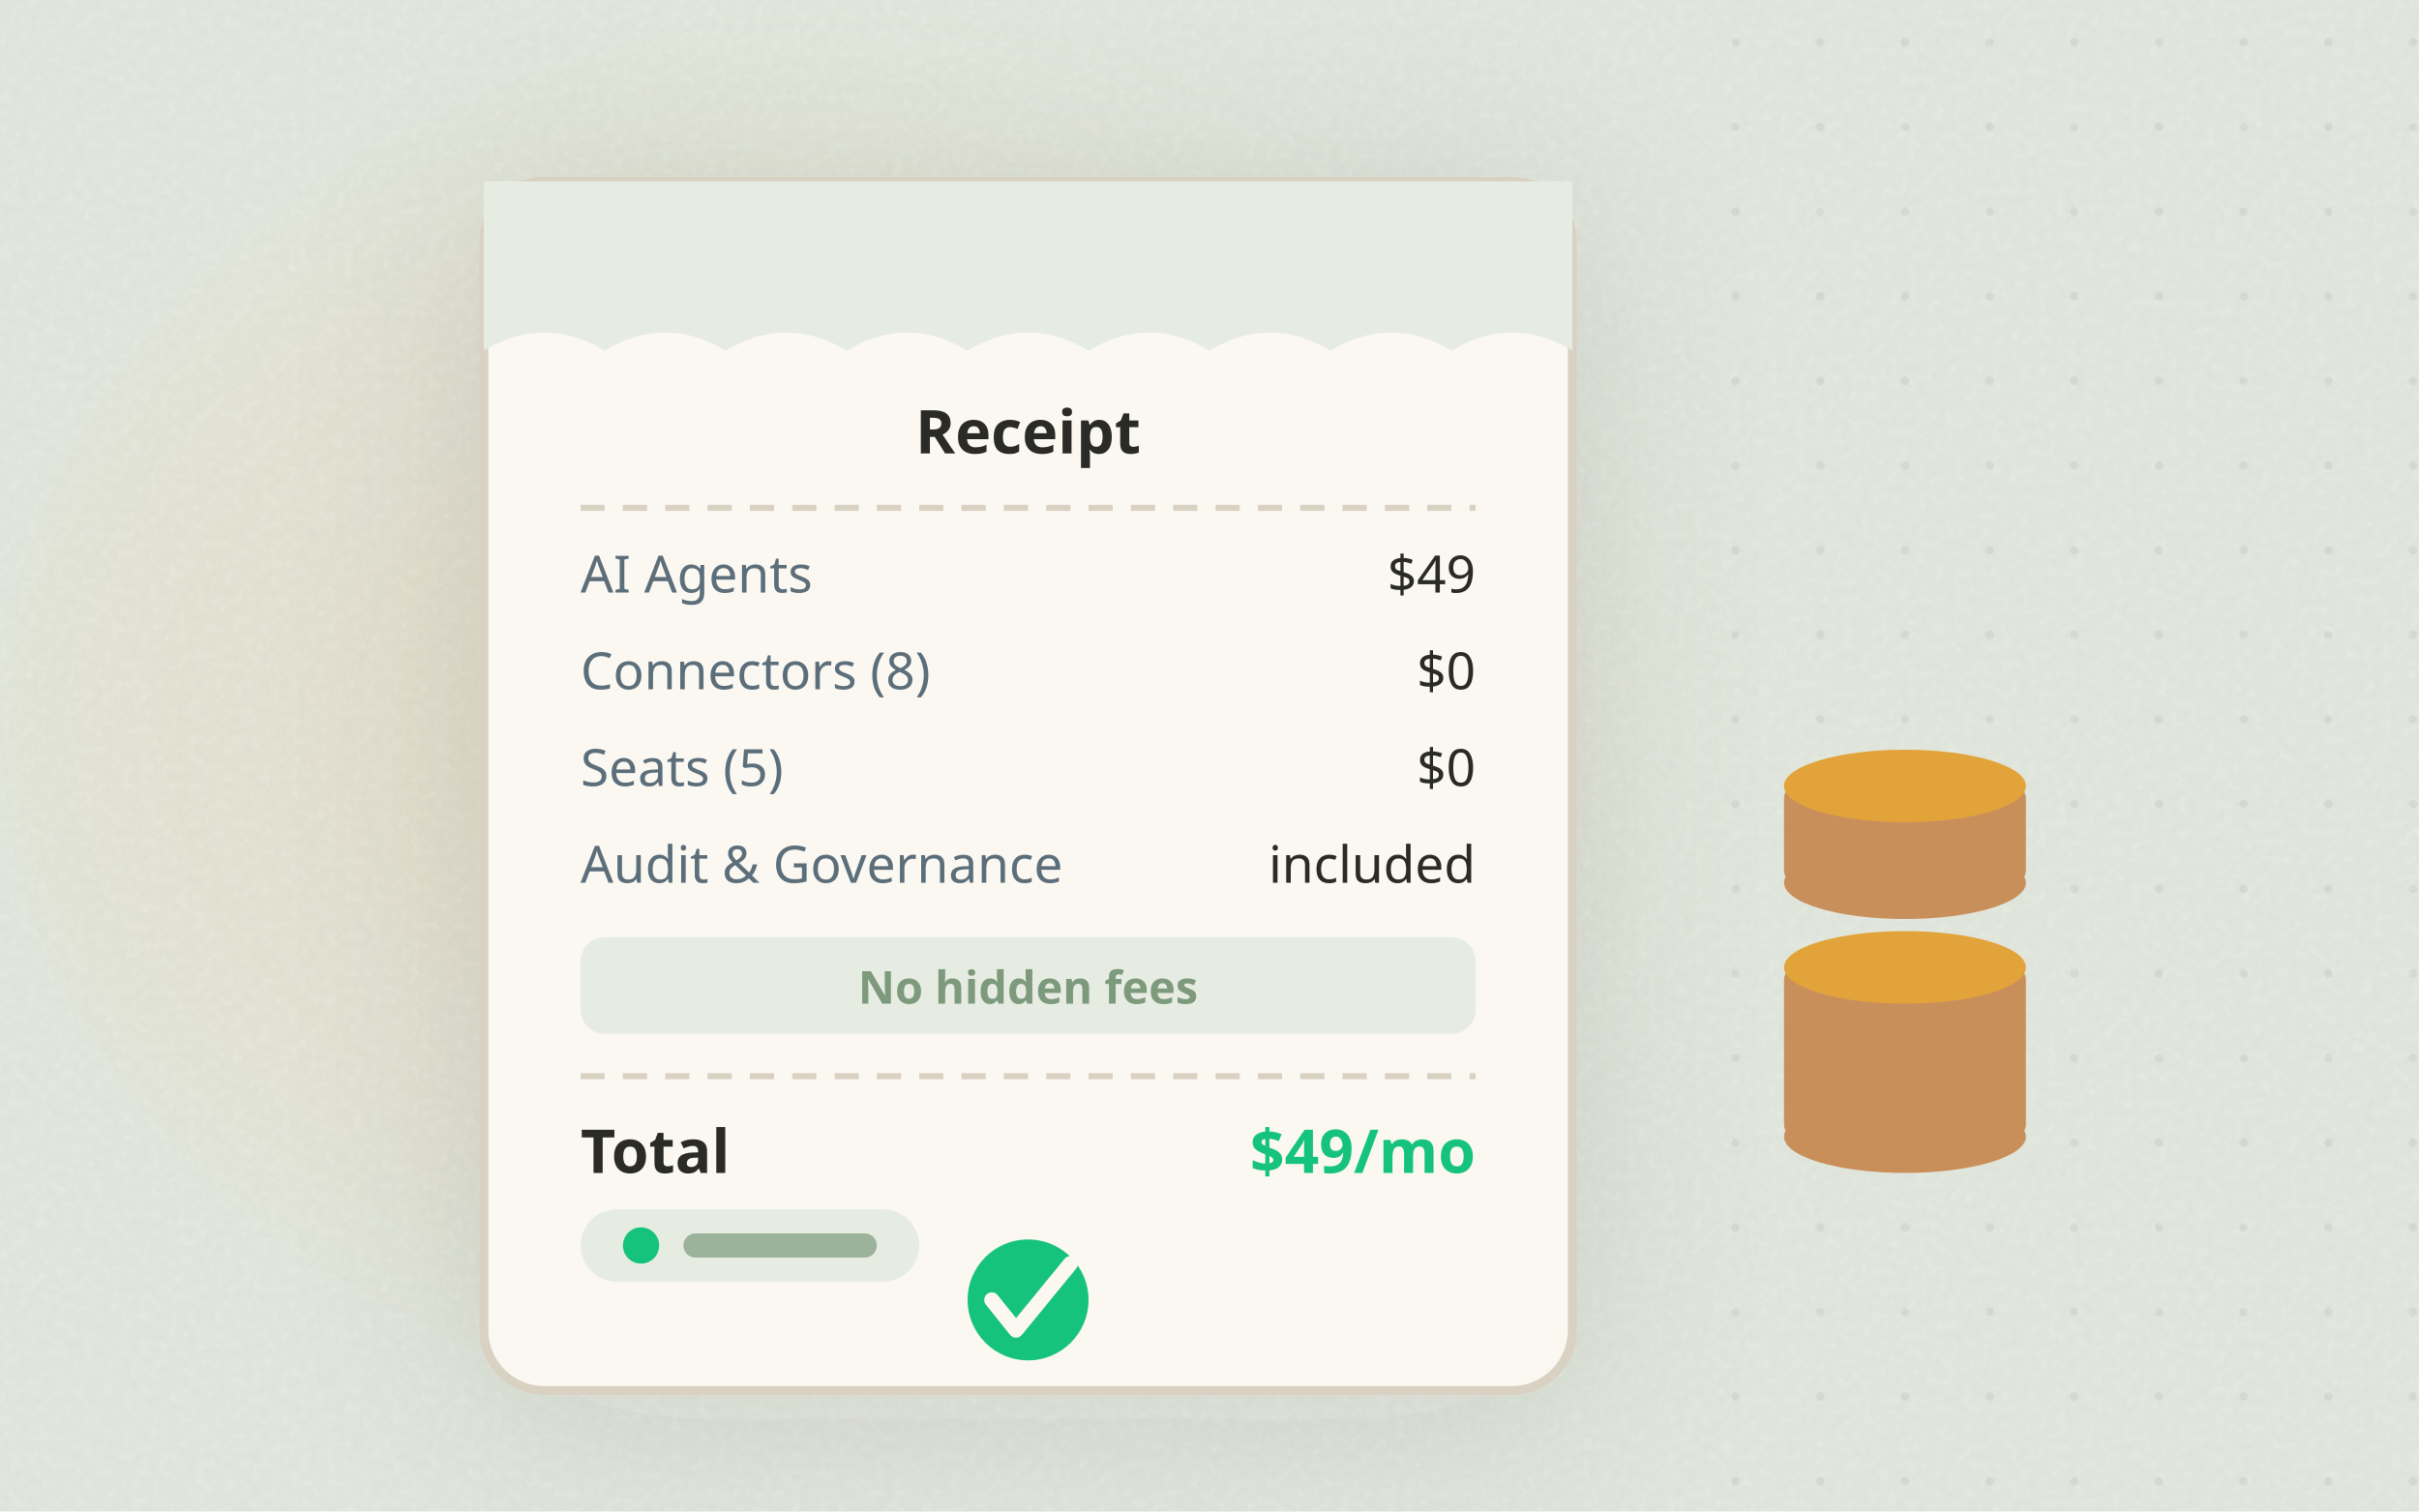
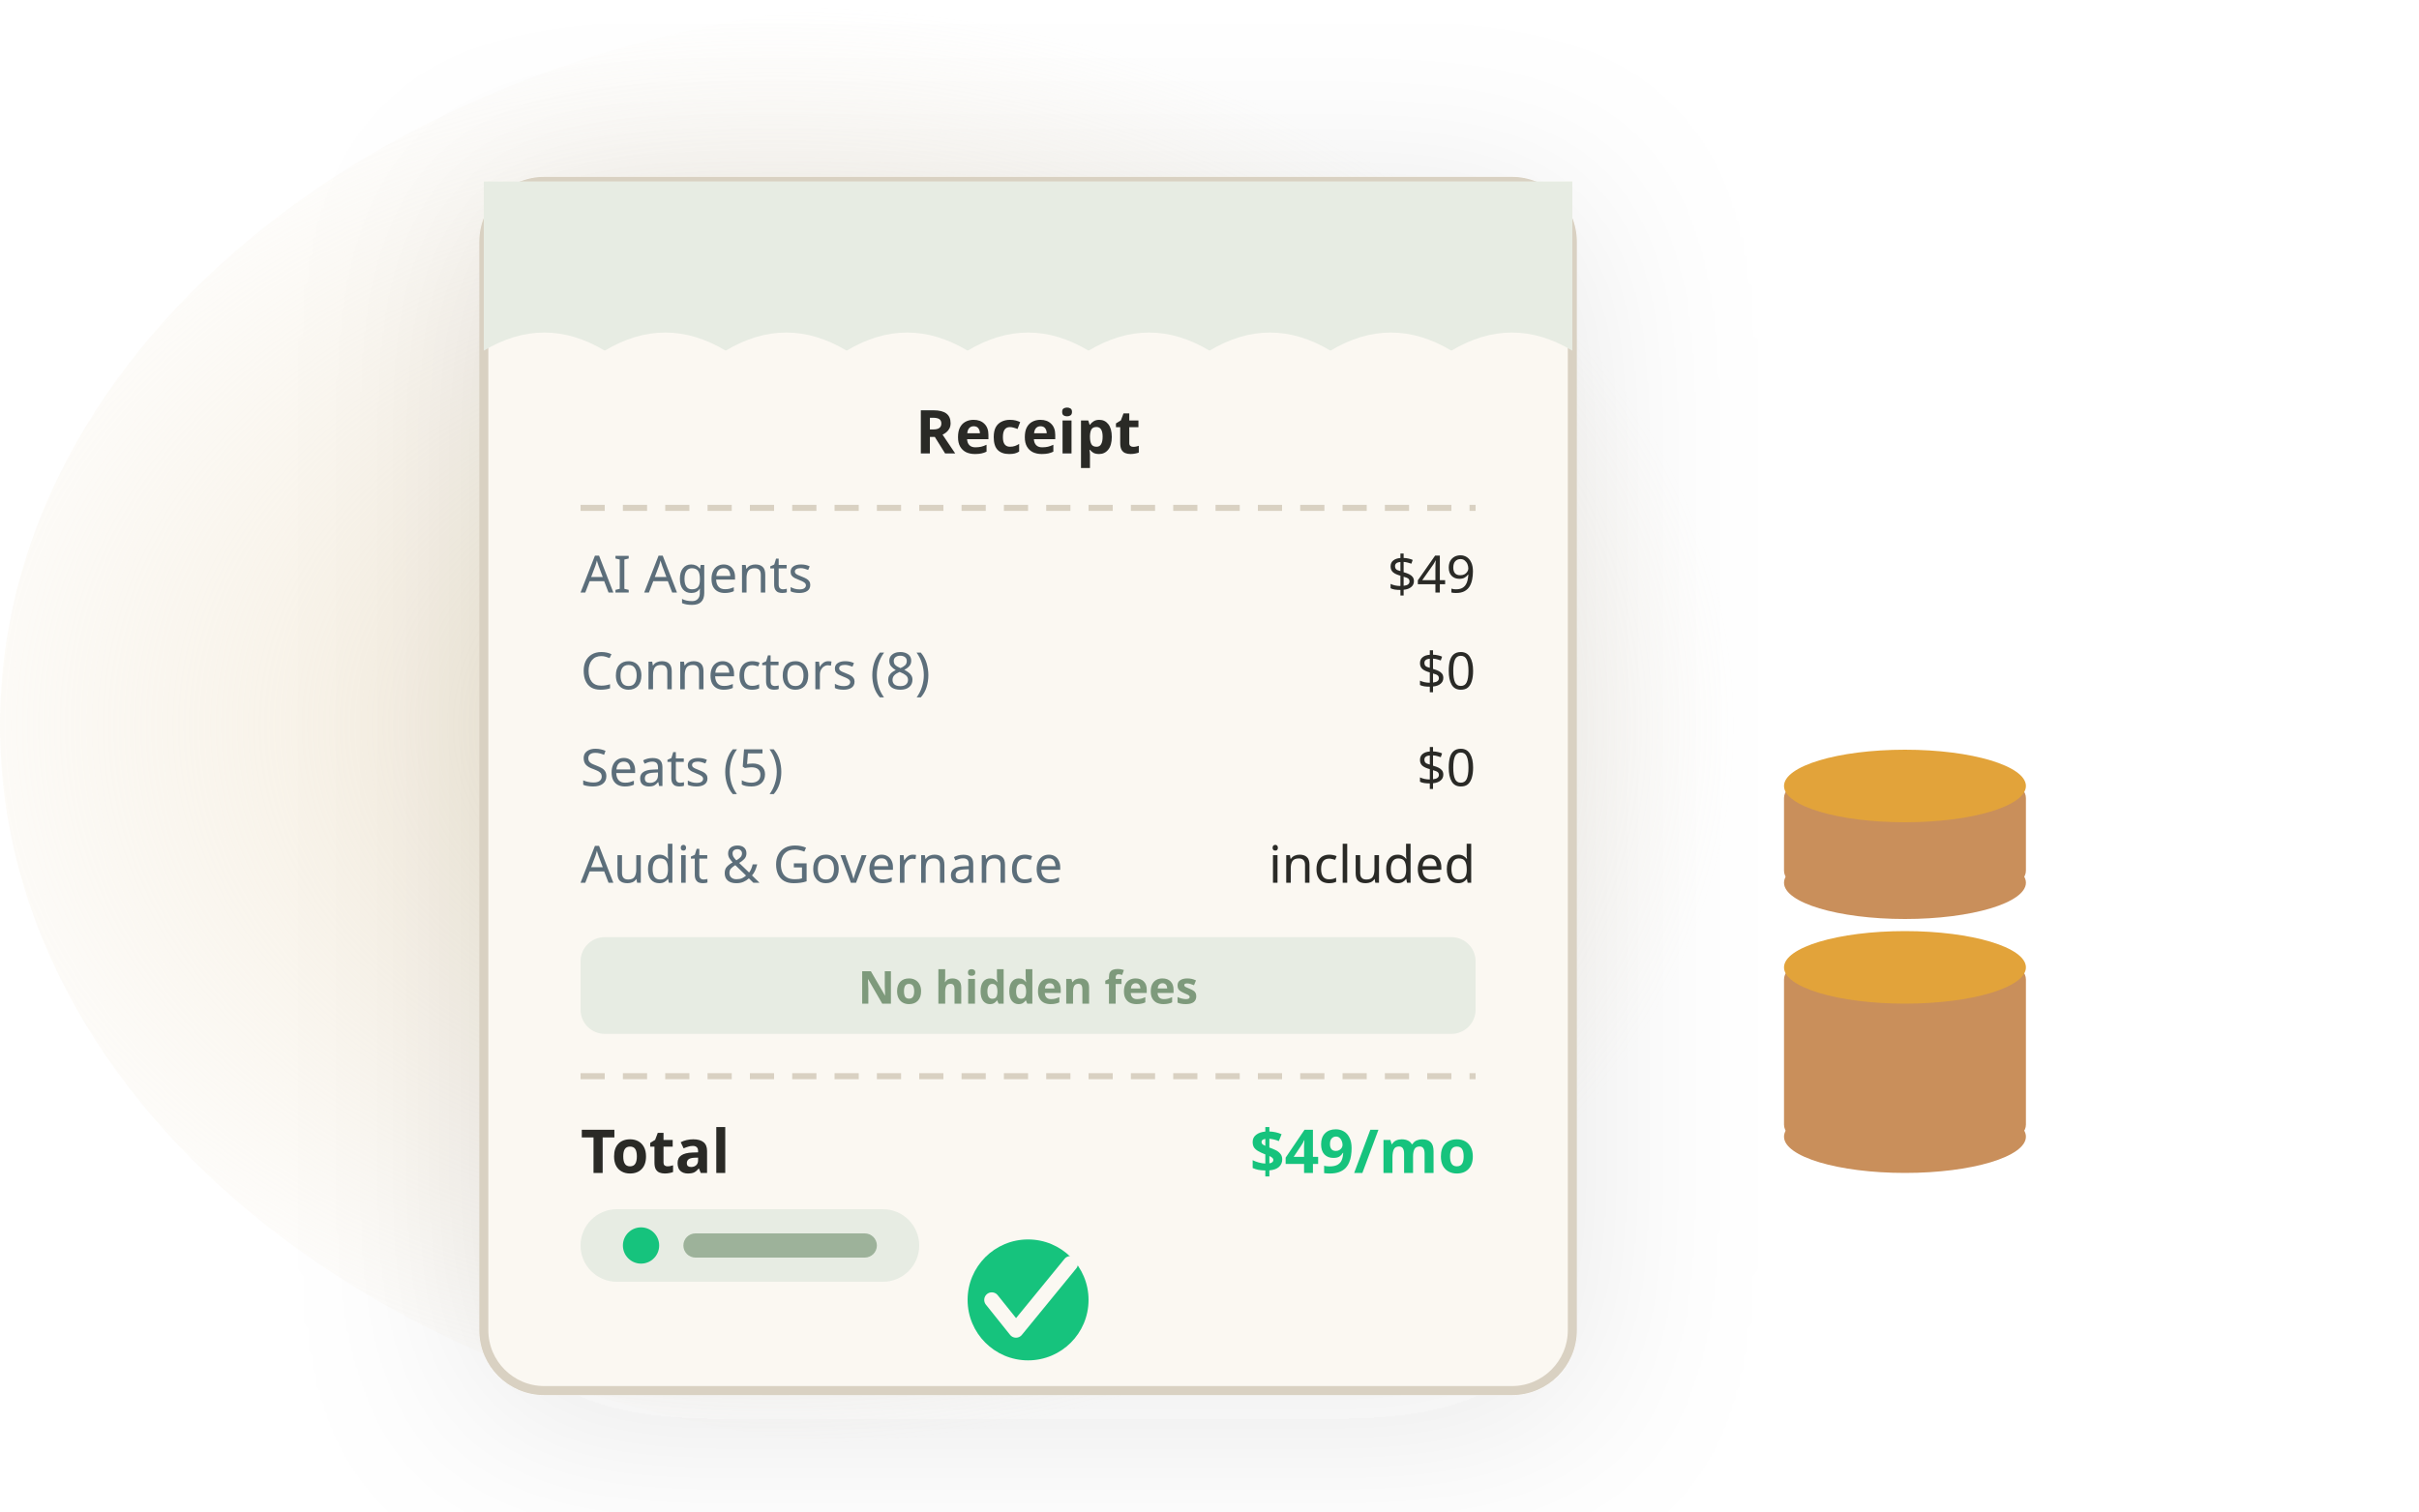
<svg xmlns="http://www.w3.org/2000/svg" viewBox="0 0 400 250" width="400" height="250">
  <style>@keyframes gi-drift-y { 0%,100%{transform:translateY(0)} 50%{transform:translateY(-6px)} }
@keyframes gi-drift-x { 0%,100%{transform:translateX(0)} 50%{transform:translateX(5px)} }
@keyframes gi-pulse-op { 0%,100%{opacity:1} 50%{opacity:0.55} }
@keyframes gi-stamp-in { 0%{transform:scale(1.4);opacity:0} 15%{transform:scale(0.9);opacity:1} 25%{transform:scale(1)} 100%{transform:scale(1)} }
@keyframes gi-slide-right { 0%{transform:translateX(-18px);opacity:0} 20%{transform:translateX(0);opacity:1} 80%{transform:translateX(0);opacity:1} 100%{transform:translateX(18px);opacity:0} }
@keyframes gi-travel-line { 0%{stroke-dashoffset:60} 100%{stroke-dashoffset:0} }
@keyframes gi-bob { 0%,100%{transform:translateY(0)} 50%{transform:translateY(-4px)} }
@keyframes gi-fade-cycle { 0%,15%{opacity:0} 25%,75%{opacity:1} 85%,100%{opacity:0} }
@keyframes gi-grow-bar { from{transform:scaleY(0)} to{transform:scaleY(1)} }
@keyframes gi-rise-bar { 0%,100%{transform:scaleY(0.4)} 50%{transform:scaleY(1)} }
@keyframes gi-spin-slow { from{transform:rotate(0deg)} to{transform:rotate(360deg)} }
@keyframes gi-blink { 0%,90%,100%{opacity:1} 95%{opacity:0} }


[style*="gi-stamp-in"],[style*="gi-grow-bar"],[style*="gi-rise-bar"]{transform-box:fill-box;transform-origin:center}
[style*="gi-grow-bar"],[style*="gi-rise-bar"]{transform-origin:center bottom}
@media (prefers-reduced-motion: reduce){*{animation:none!important}}
</style>
  <defs>
    <filter id="grain4">
      <feTurbulence type="fractalNoise" baseFrequency="0.65" numOctaves="3" stitchTiles="stitch" />
      <feColorMatrix type="saturate" values="0" />
      <feBlend in="SourceGraphic" mode="overlay" />
      <feComposite in2="SourceGraphic" operator="in" />
    </filter>
    <radialGradient id="b4a" cx="40%" cy="50%" r="50%">
      <stop offset="0%" stop-color="#EBDCC0" stop-opacity="0.7" />
      <stop offset="100%" stop-color="#EBDCC0" stop-opacity="0" />
    </radialGradient>
    <pattern id="d4" width="14" height="14" patternUnits="userSpaceOnUse">
      <circle cx="7" cy="7" r="0.7" fill="#2A2B28" opacity="0.13" />
    </pattern>
  </defs>
-   <rect width="400" height="250" fill="#E7ECE3" />
  <ellipse cx="160" cy="120" rx="160" ry="120" fill="url(#b4a)" />
-   <rect x="280" y="0" width="120" height="250" fill="url(#d4)" opacity="0.5" />
-   <rect width="400" height="250" filter="url(#grain4)" opacity="0.04" fill="#2A2B28" />
  <g style="animation:gi-bob 10s ease-in-out infinite 0s; filter:drop-shadow(0 4px 16px rgba(42,43,40,0.10))">
    <rect x="80" y="30" width="180" height="200" rx="10" fill="#FBF8F2" stroke="#D9D1C2" stroke-width="1.5" />
    <path d="M80,58 Q90,52 100,58 Q110,52 120,58 Q130,52 140,58 Q150,52 160,58 Q170,52 180,58 Q190,52 200,58 Q210,52 220,58 Q230,52 240,58 Q250,52 260,58 L260,30 L80,30 Z" fill="#E7ECE3" />
    <text x="170" y="75" font-family="DM Sans,system-ui" font-size="10" fill="#2A2B28" font-weight="700" text-anchor="middle">Receipt</text>
    <line x1="96" y1="84" x2="244" y2="84" stroke="#D9D1C2" stroke-width="1" stroke-dasharray="4,3" />
    <text x="96" y="98" font-family="DM Sans,system-ui" font-size="8.5" fill="#5B6E7A">AI Agents</text>
    <text x="244" y="98" font-family="DM Sans,system-ui" font-size="8.5" fill="#2A2B28" text-anchor="end">$49</text>
    <text x="96" y="114" font-family="DM Sans,system-ui" font-size="8.5" fill="#5B6E7A">Connectors (8)</text>
    <text x="244" y="114" font-family="DM Sans,system-ui" font-size="8.5" fill="#2A2B28" text-anchor="end">$0</text>
    <text x="96" y="130" font-family="DM Sans,system-ui" font-size="8.5" fill="#5B6E7A">Seats (5)</text>
    <text x="244" y="130" font-family="DM Sans,system-ui" font-size="8.5" fill="#2A2B28" text-anchor="end">$0</text>
    <text x="96" y="146" font-family="DM Sans,system-ui" font-size="8.5" fill="#5B6E7A">Audit &amp; Governance</text>
    <text x="244" y="146" font-family="DM Sans,system-ui" font-size="8.5" fill="#2A2B28" text-anchor="end">included</text>
    <rect x="96" y="155" width="148" height="16" rx="4" fill="#E7ECE3" />
    <text x="170" y="166" font-family="DM Sans,system-ui" font-size="7.5" fill="#7E9A7B" font-weight="600" text-anchor="middle">No hidden fees</text>
    <line x1="96" y1="178" x2="244" y2="178" stroke="#D9D1C2" stroke-width="1" stroke-dasharray="4,3" />
    <text x="96" y="194" font-family="DM Sans,system-ui" font-size="10" fill="#2A2B28" font-weight="700">Total</text>
    <text x="244" y="194" font-family="DM Sans,system-ui" font-size="10" fill="#19C37D" font-weight="700" text-anchor="end">$49/mo</text>
    <circle cx="170" cy="215" r="10" fill="#19C37D" style="animation:gi-stamp-in 8s ease-in-out infinite 2s" />
    <path d="M164,215 L168,220 L177,209" stroke="#FBF8F2" stroke-width="2.5" fill="none" stroke-linecap="round" stroke-linejoin="round" />
    <rect x="96" y="200" width="56" height="12" rx="6" fill="#E7ECE3" />
    <circle cx="106" cy="206" r="3" fill="#19C37D" style="animation:gi-pulse-op 1.8s ease-in-out infinite" />
    <rect x="113" y="204" width="32" height="4" rx="2" fill="#7E9A7B" opacity="0.7" />
  </g>
  <g transform="translate(295,130)">
    <g style="animation:gi-bob 9s ease-in-out infinite 1s">
      <ellipse cx="20" cy="58" rx="20" ry="6" fill="#C98F5B" />
      <rect x="0" y="30" width="40" height="28" fill="#C98F5B" rx="2" />
      <ellipse cx="20" cy="30" rx="20" ry="6" fill="#E2A33A" />
      <ellipse cx="20" cy="16" rx="20" ry="6" fill="#C98F5B" />
      <rect x="0" y="0" width="40" height="16" fill="#C98F5B" rx="2" />
      <ellipse cx="20" cy="0" rx="20" ry="6" fill="#E2A33A" />
    </g>
  </g>
</svg>
